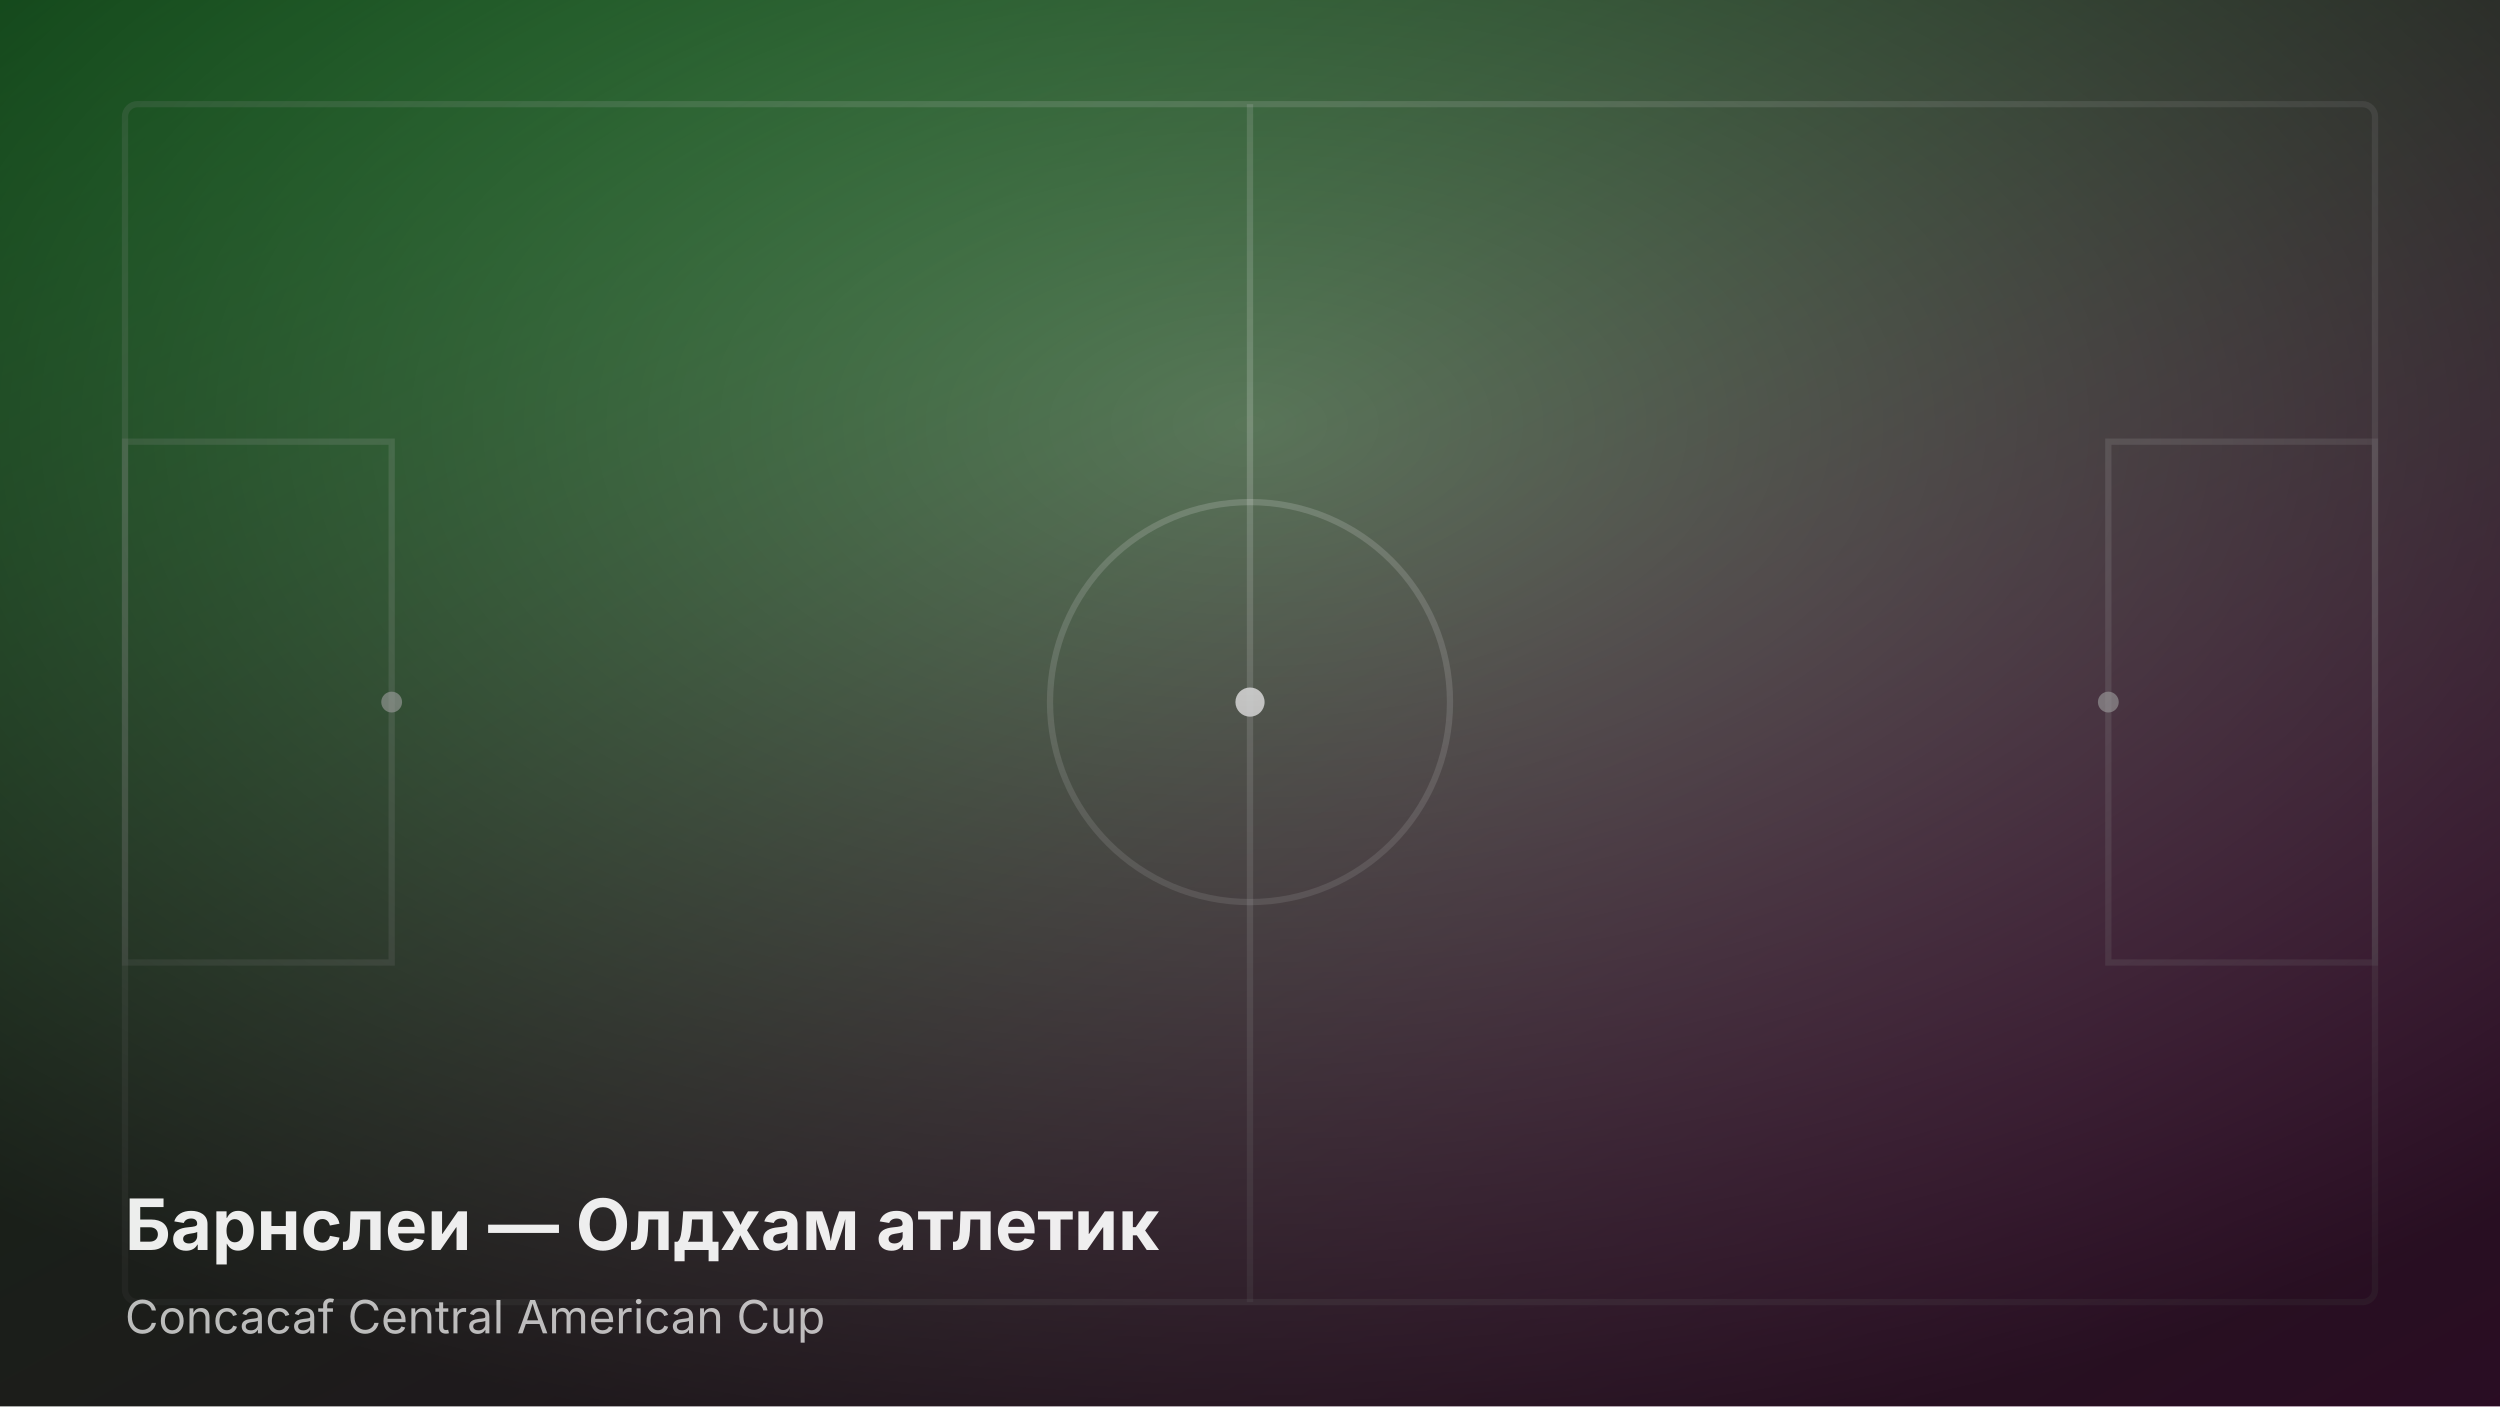
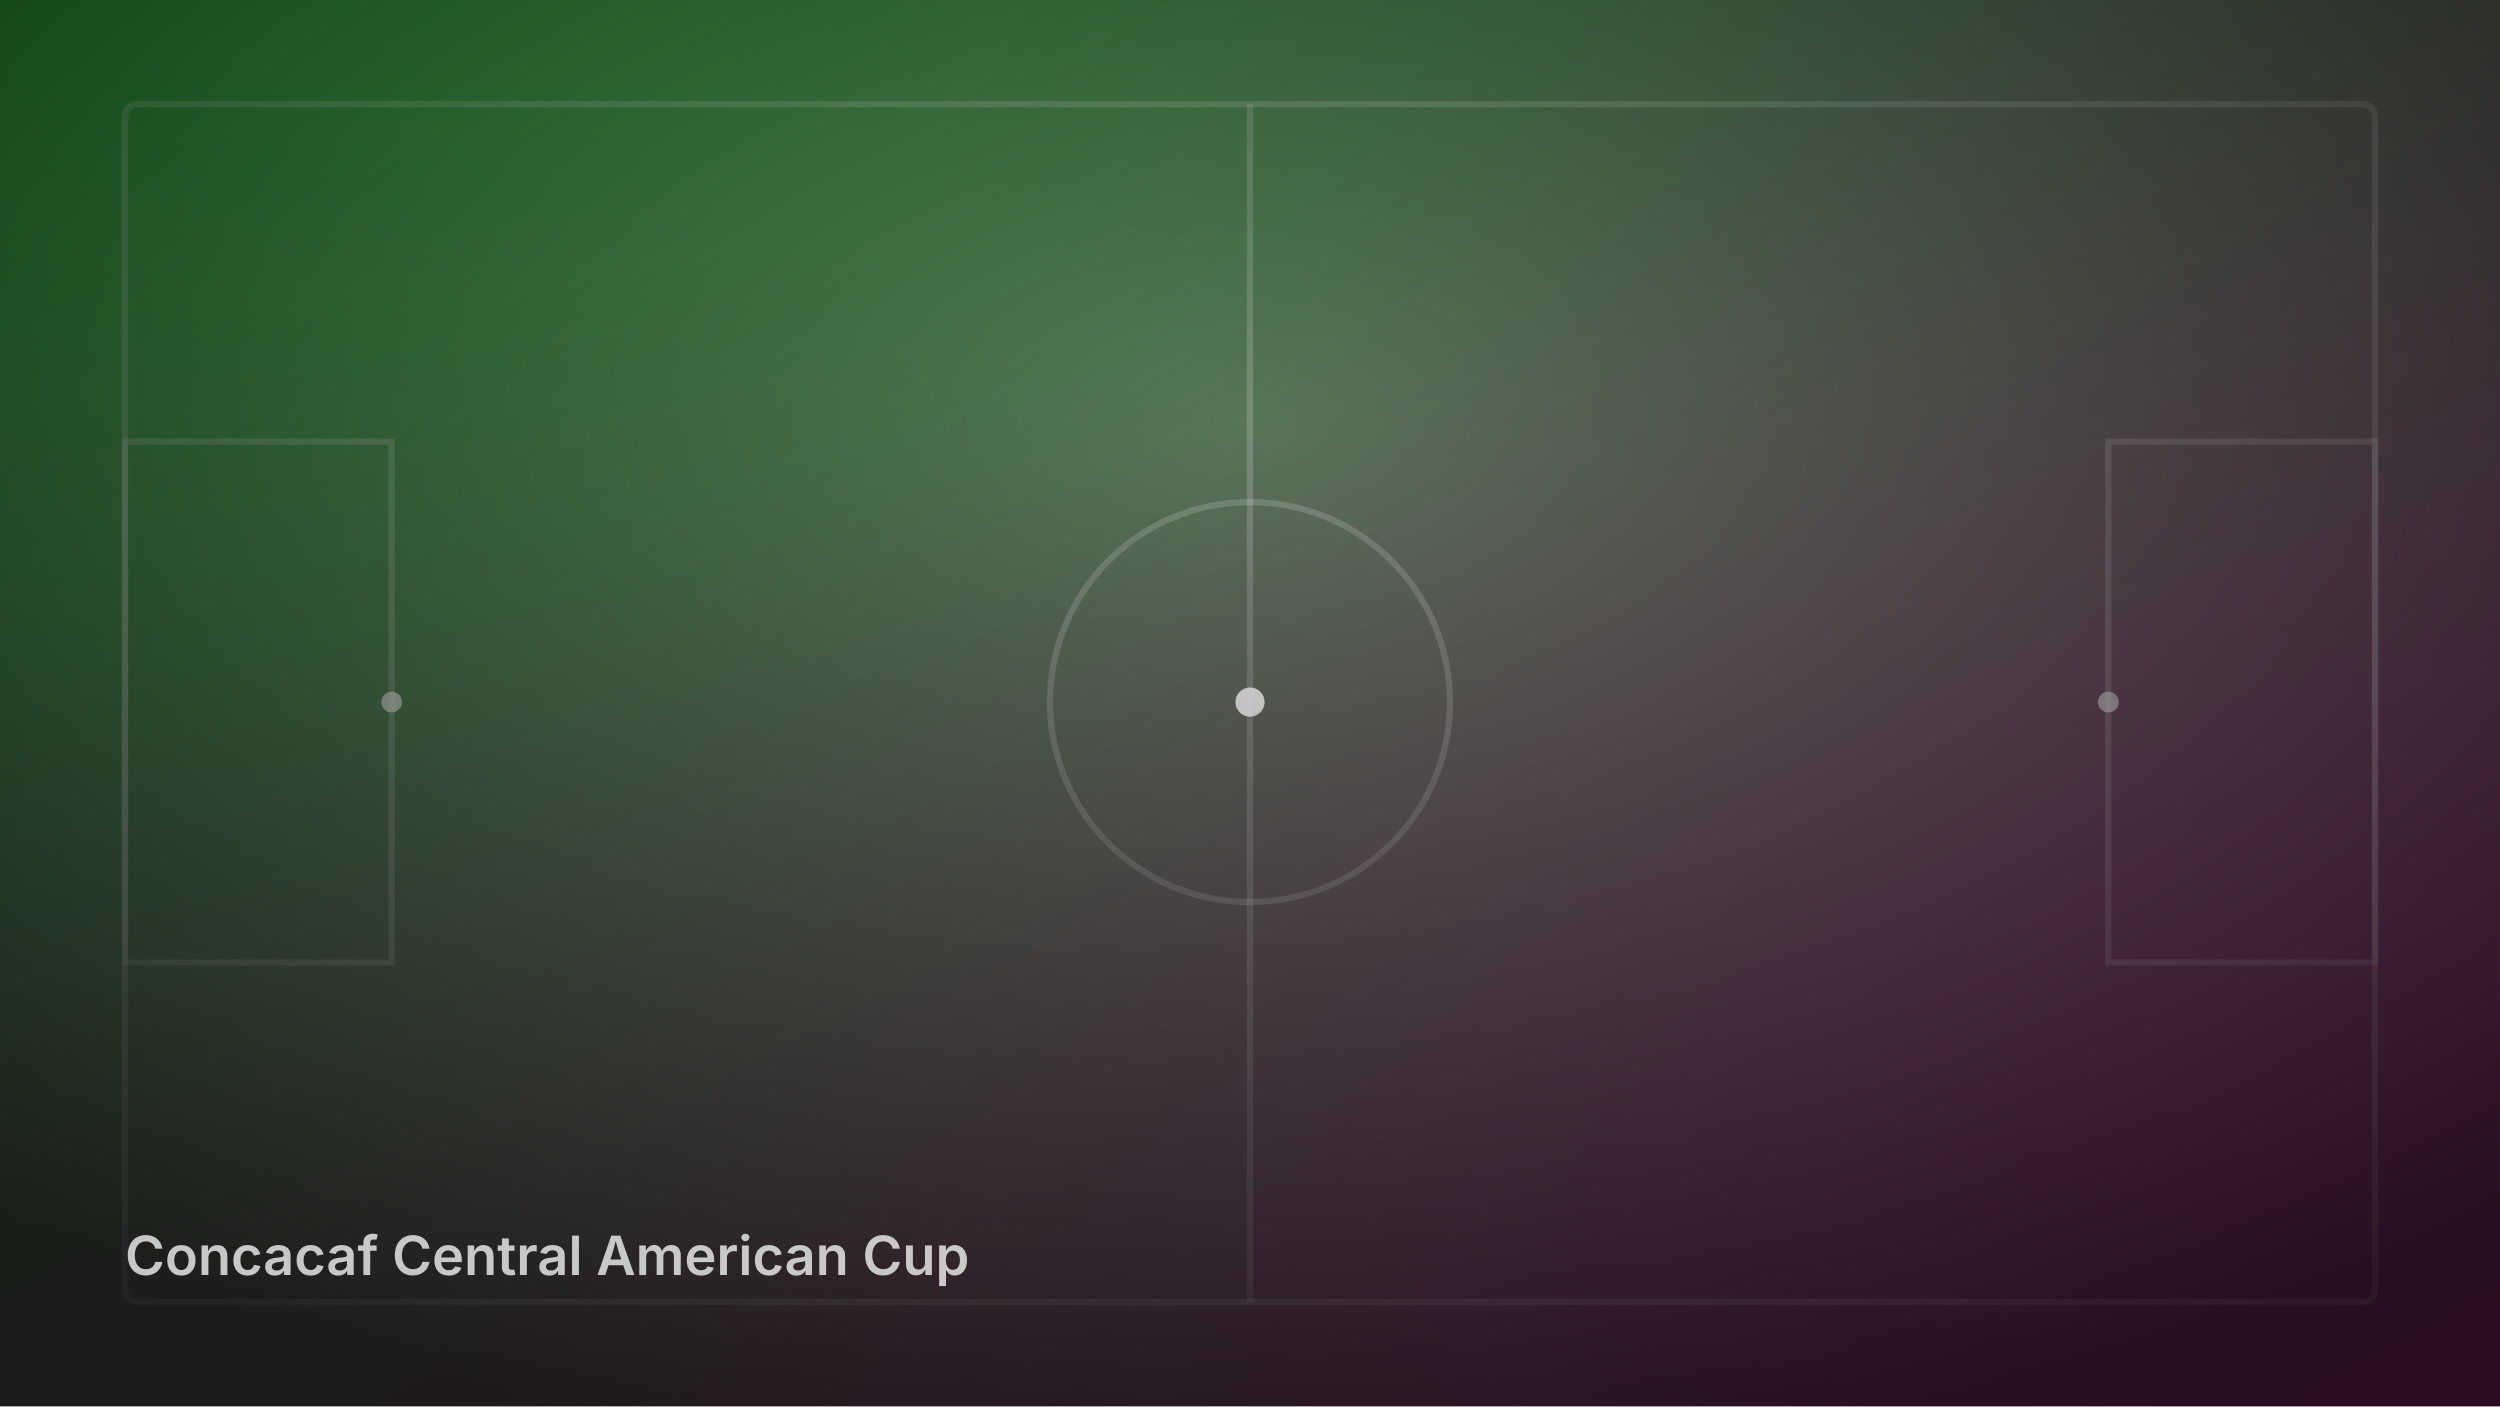
<svg xmlns="http://www.w3.org/2000/svg" viewBox="0 0 1200 675" width="1200" height="675">
  <defs>
    <linearGradient id="g" x1="0" y1="0" x2="1" y2="1">
      <stop offset="0" stop-color="hsl(128 55% 42%)" />
      <stop offset="1" stop-color="hsl(314 55% 38%)" />
    </linearGradient>
    <radialGradient id="v" cx="50%" cy="30%" r="75%">
      <stop offset="0" stop-color="#000" stop-opacity="0" />
      <stop offset="1" stop-color="#000" stop-opacity=".72" />
    </radialGradient>
  </defs>
  <rect width="1200" height="675" fill="url(#g)" />
  <g fill="none" stroke="#ffffff" stroke-opacity=".18" stroke-width="3">
    <rect x="60" y="50" width="1080" height="575" rx="6" />
    <line x1="600" y1="50" x2="600" y2="625" />
    <circle cx="600" cy="337" r="96" />
    <rect x="60" y="212" width="128" height="250" />
    <rect x="1012" y="212" width="128" height="250" />
  </g>
  <g fill="#ffffff" fill-opacity=".9">
    <circle cx="600" cy="337" r="7" />
    <circle cx="188" cy="337" r="5" fill-opacity=".6" />
    <circle cx="1012" cy="337" r="5" fill-opacity=".6" />
  </g>
  <rect width="1200" height="675" fill="url(#v)" />
-   <text x="60" y="600" font-family="Inter,system-ui,sans-serif" font-size="34" font-weight="700" fill="#ffffff" fill-opacity=".92">Барнслеи — Олдхам атлетик</text>
-   <text x="60" y="640" font-family="Inter,system-ui,sans-serif" font-size="22" fill="#ffffff" fill-opacity=".7">Concacaf Central American Cup</text>
+   <text x="60" y="612" font-family="Inter,system-ui,sans-serif" font-size="26" font-weight="600" fill="#ffffff" fill-opacity=".75">Concacaf Central American Cup</text>
</svg>
